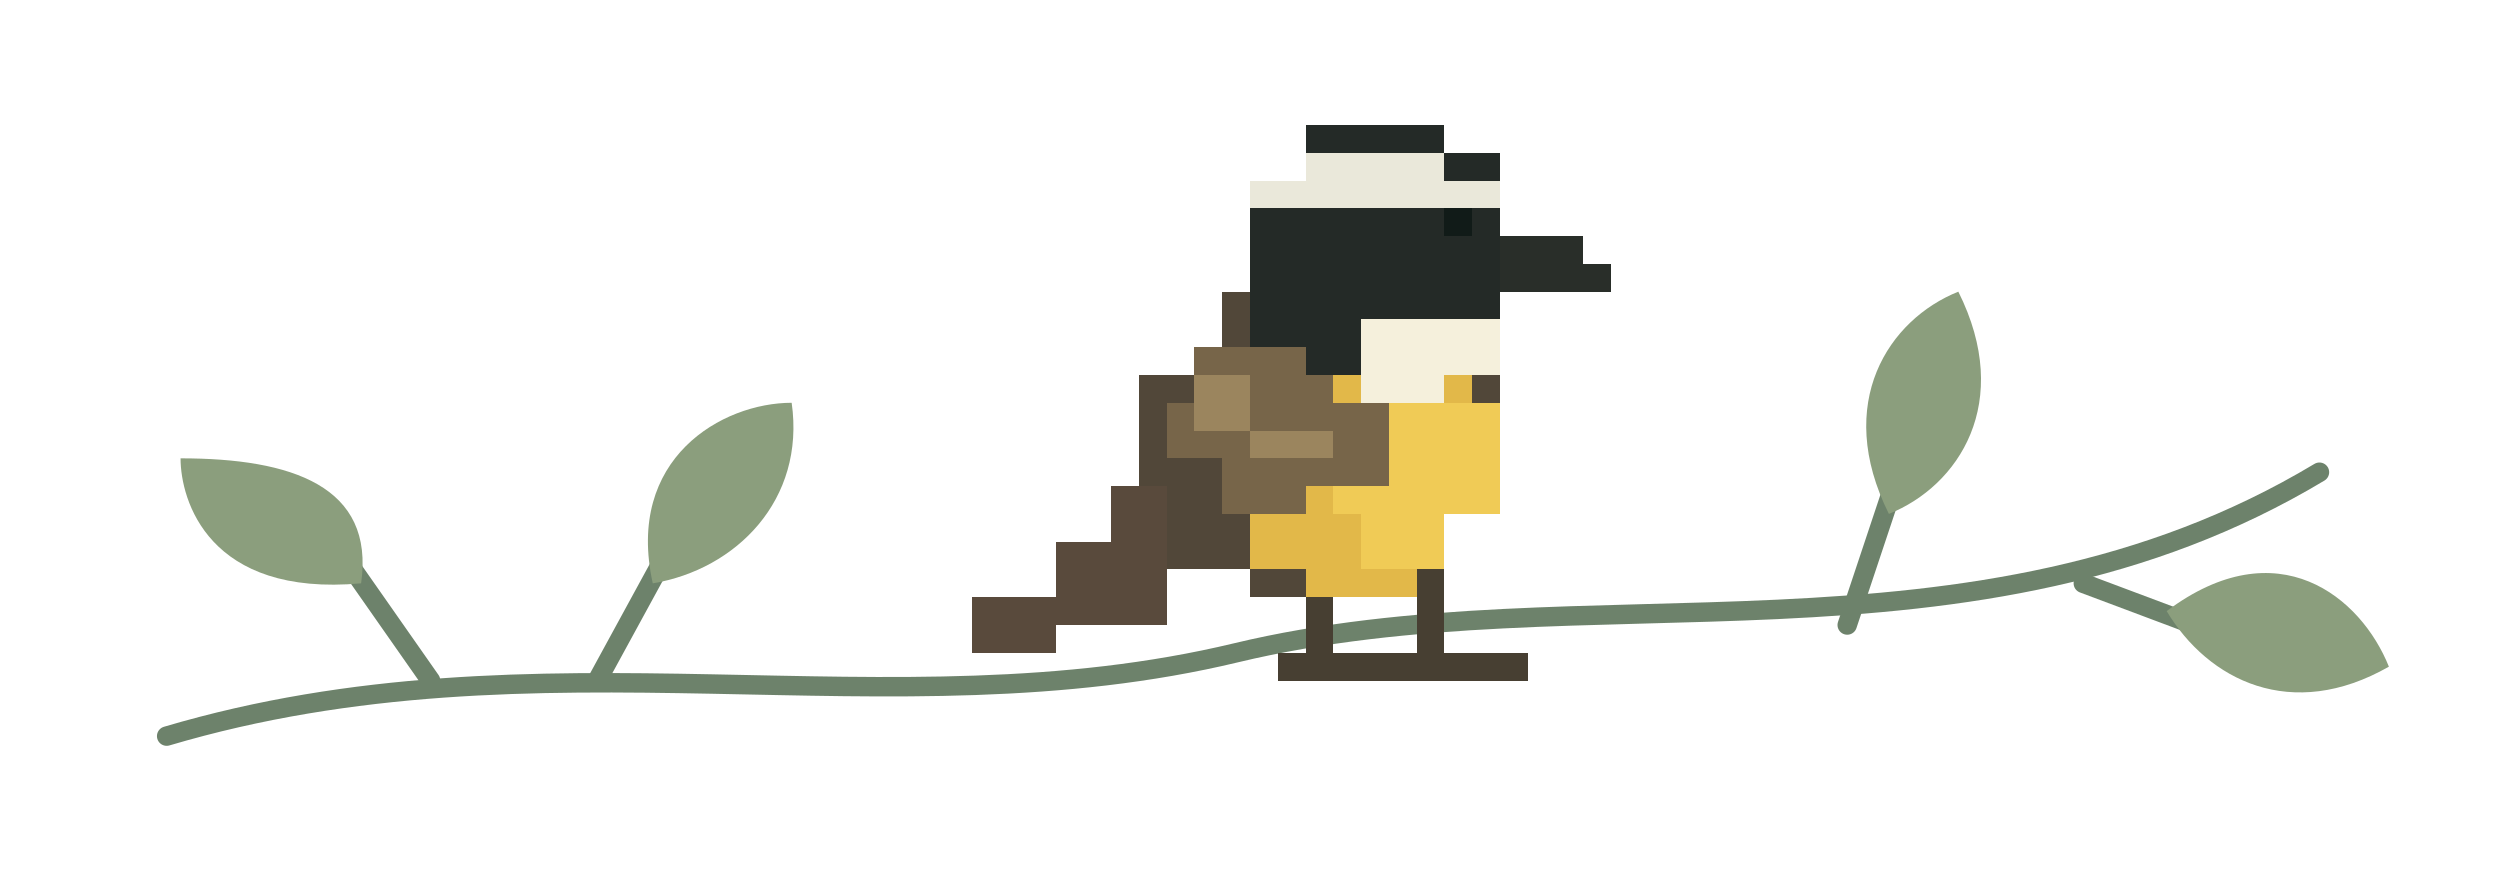
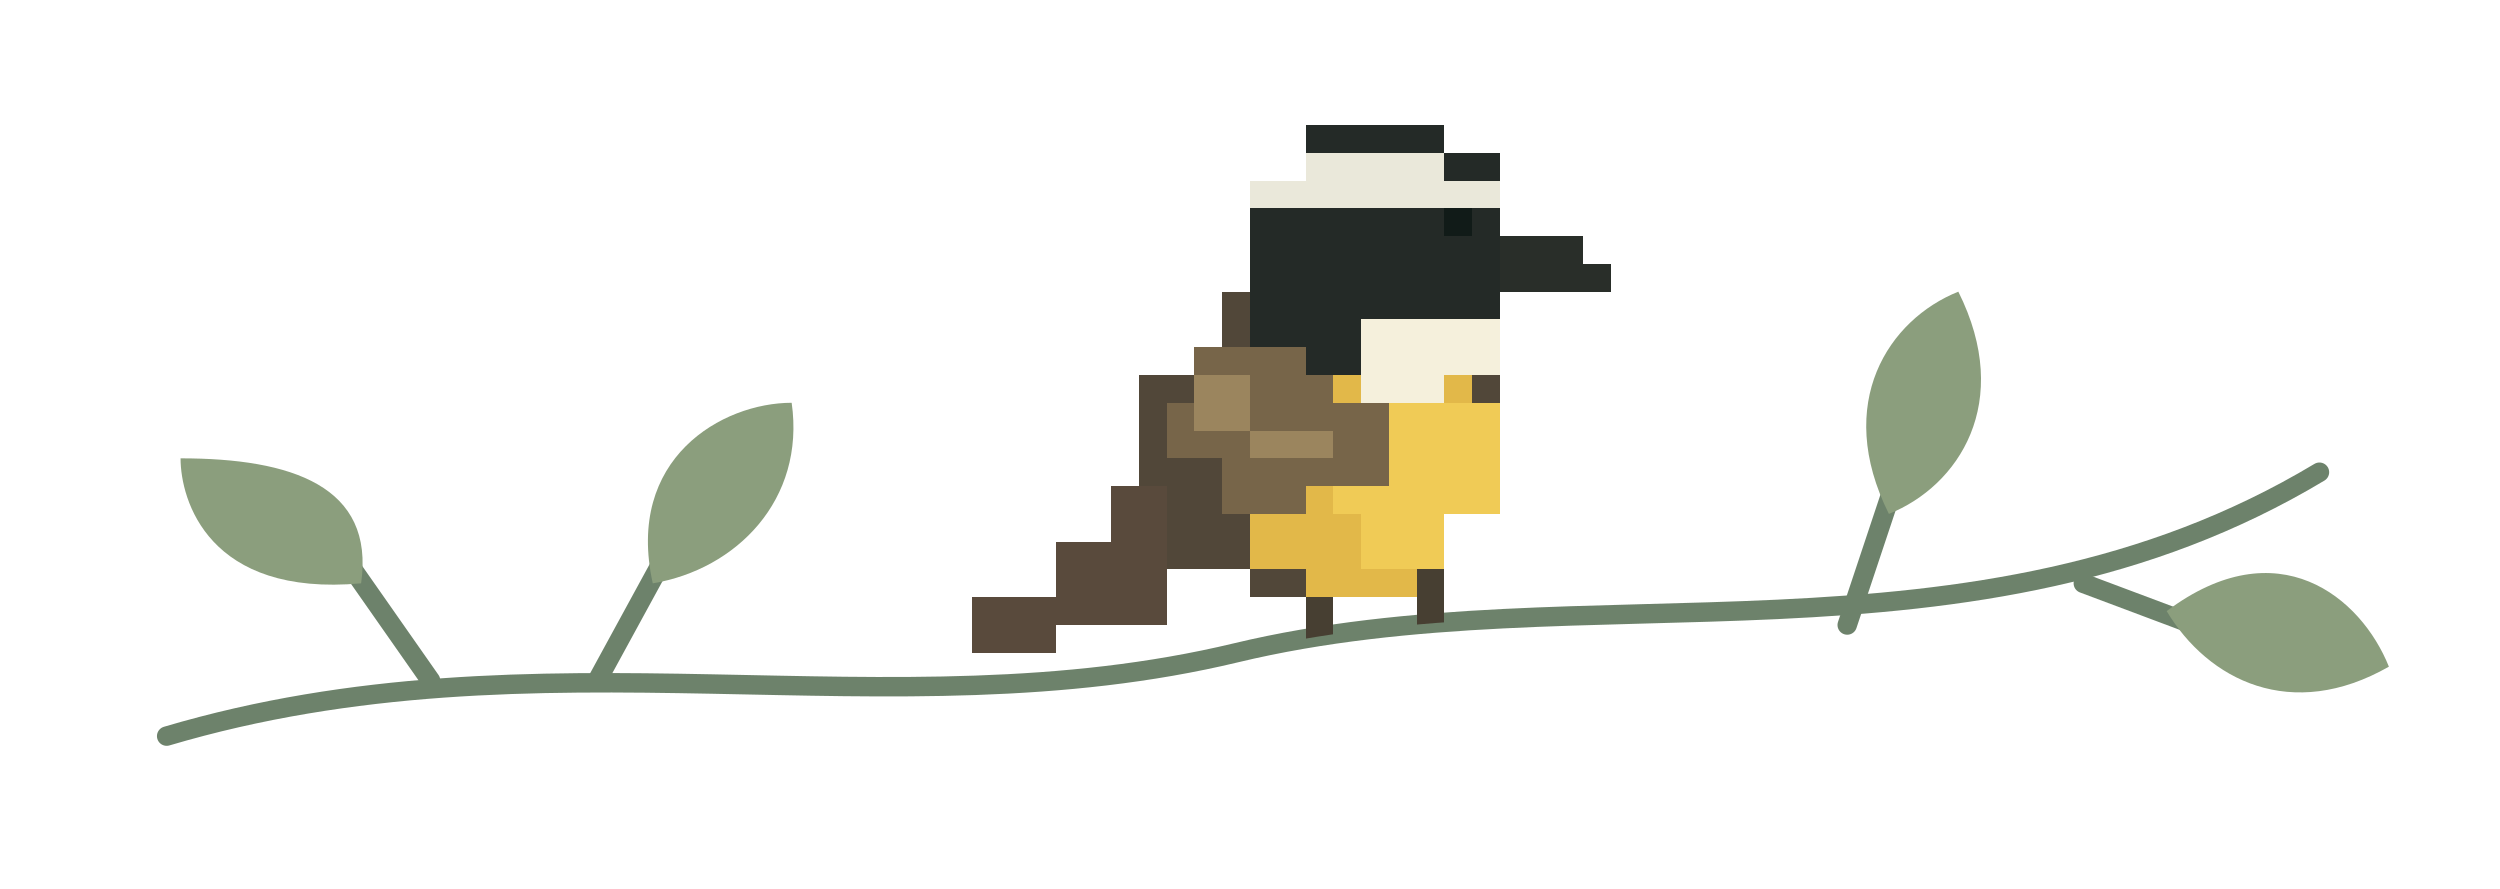
<svg xmlns="http://www.w3.org/2000/svg" width="180" height="64" viewBox="0 0 180 64">
+   <defs>
+     <clipPath id="limite-superior-galho">
+       <path d="M0 0H180V34H167C142 49 114 41 89 47C64 53 39 45 12 53H0Z" />
+     </clipPath>
+   </defs>
  <g fill="none" stroke="#6d826b" stroke-width="1.4" stroke-linecap="round">
    <path d="M12 53C39 45 64 53 89 47S142 49 167 34" />
    <path d="M31 49L24 39M43 49L49 38M133 45L137 33M150 42L158 45" />
  </g>
  <g fill="#8b9e7d">
    <path d="M26 42C15 43 13 36 13 33C21 33 27 35 26 42Z" />
    <path d="M47 42C45 33 52 29 57 29C58 36 53 41 47 42Z" />
    <path d="M136 37C132 29 136 23 141 21C145 29 141 35 136 37Z" />
    <path d="M156 44C164 38 170 43 172 48C165 52 159 49 156 44Z" />
  </g>
-   <g transform="translate(70 5) scale(2)" shape-rendering="crispEdges">
-     <path fill="#594a3c" d="M7 13H10V18H7V20H3V21H0V19H3V17H5V15H7Z" />
-     <path fill="#514739" d="M9 8H16V10H19V16H17V19H10V18H7V15H6V11H9Z" />
-     <path fill="#e2b849" d="M13 10H18V12H19V16H17V19H12V18H10V14H13Z" />
-     <path fill="#f0cb56" d="M15 12H19V16H17V18H14V16H13V14H15Z" />
-     <path fill="#776549" d="M8 10H13V12H15V15H12V16H9V14H7V12H8Z" />
-     <path fill="#9b855e" d="M8 11H10V13H13V14H10V13H8Z" />
-     <path fill="#242a27" d="M12 2H17V3H19V9H17V11H12V10H10V4H12Z" />
-     <path fill="#eae8da" d="M12 3H17V4H19V5H10V4H12Z" />
-     <path fill="#f5f0dc" d="M14 9H19V11H17V12H14Z" />
-     <path fill="#292e29" d="M19 6H22V7H23V8H19Z" />
-     <rect x="17" y="5" width="1" height="1" fill="#111b18" />
-     <path fill="#473f32" d="M12 19H13V21H16V22H11V21H12ZM16 18H17V21H20V22H16Z" />
+   <g clip-path="url(#limite-superior-galho)">
+     <g transform="translate(70 5) scale(2)" shape-rendering="crispEdges">
+       <path fill="#594a3c" d="M7 13H10V18H7V20H3V21H0V19H3V17H5V15H7Z" />
+       <path fill="#514739" d="M9 8H16V10H19V16H17V19H10V18H7V15H6V11H9Z" />
+       <path fill="#e2b849" d="M13 10H18V12H19V16H17V19H12V18H10V14H13Z" />
+       <path fill="#f0cb56" d="M15 12H19V16H17V18H14V16H13V14H15Z" />
+       <path fill="#776549" d="M8 10H13V12H15V15H12V16H9V14H7V12H8Z" />
+       <path fill="#9b855e" d="M8 11H10V13H13V14H10V13H8Z" />
+       <path fill="#242a27" d="M12 2H17V3H19V9H17V11H12V10H10V4H12Z" />
+       <path fill="#eae8da" d="M12 3H17V4H19V5H10V4H12Z" />
+       <path fill="#f5f0dc" d="M14 9H19V11H17V12H14Z" />
+       <path fill="#292e29" d="M19 6H22V7H23V8H19Z" />
+       <rect x="17" y="5" width="1" height="1" fill="#111b18" />
+       <path fill="#473f32" d="M12 19H13V21H16V22H11V21H12ZM16 18H17V21H20V22H16Z" />
+     </g>
  </g>
</svg>
